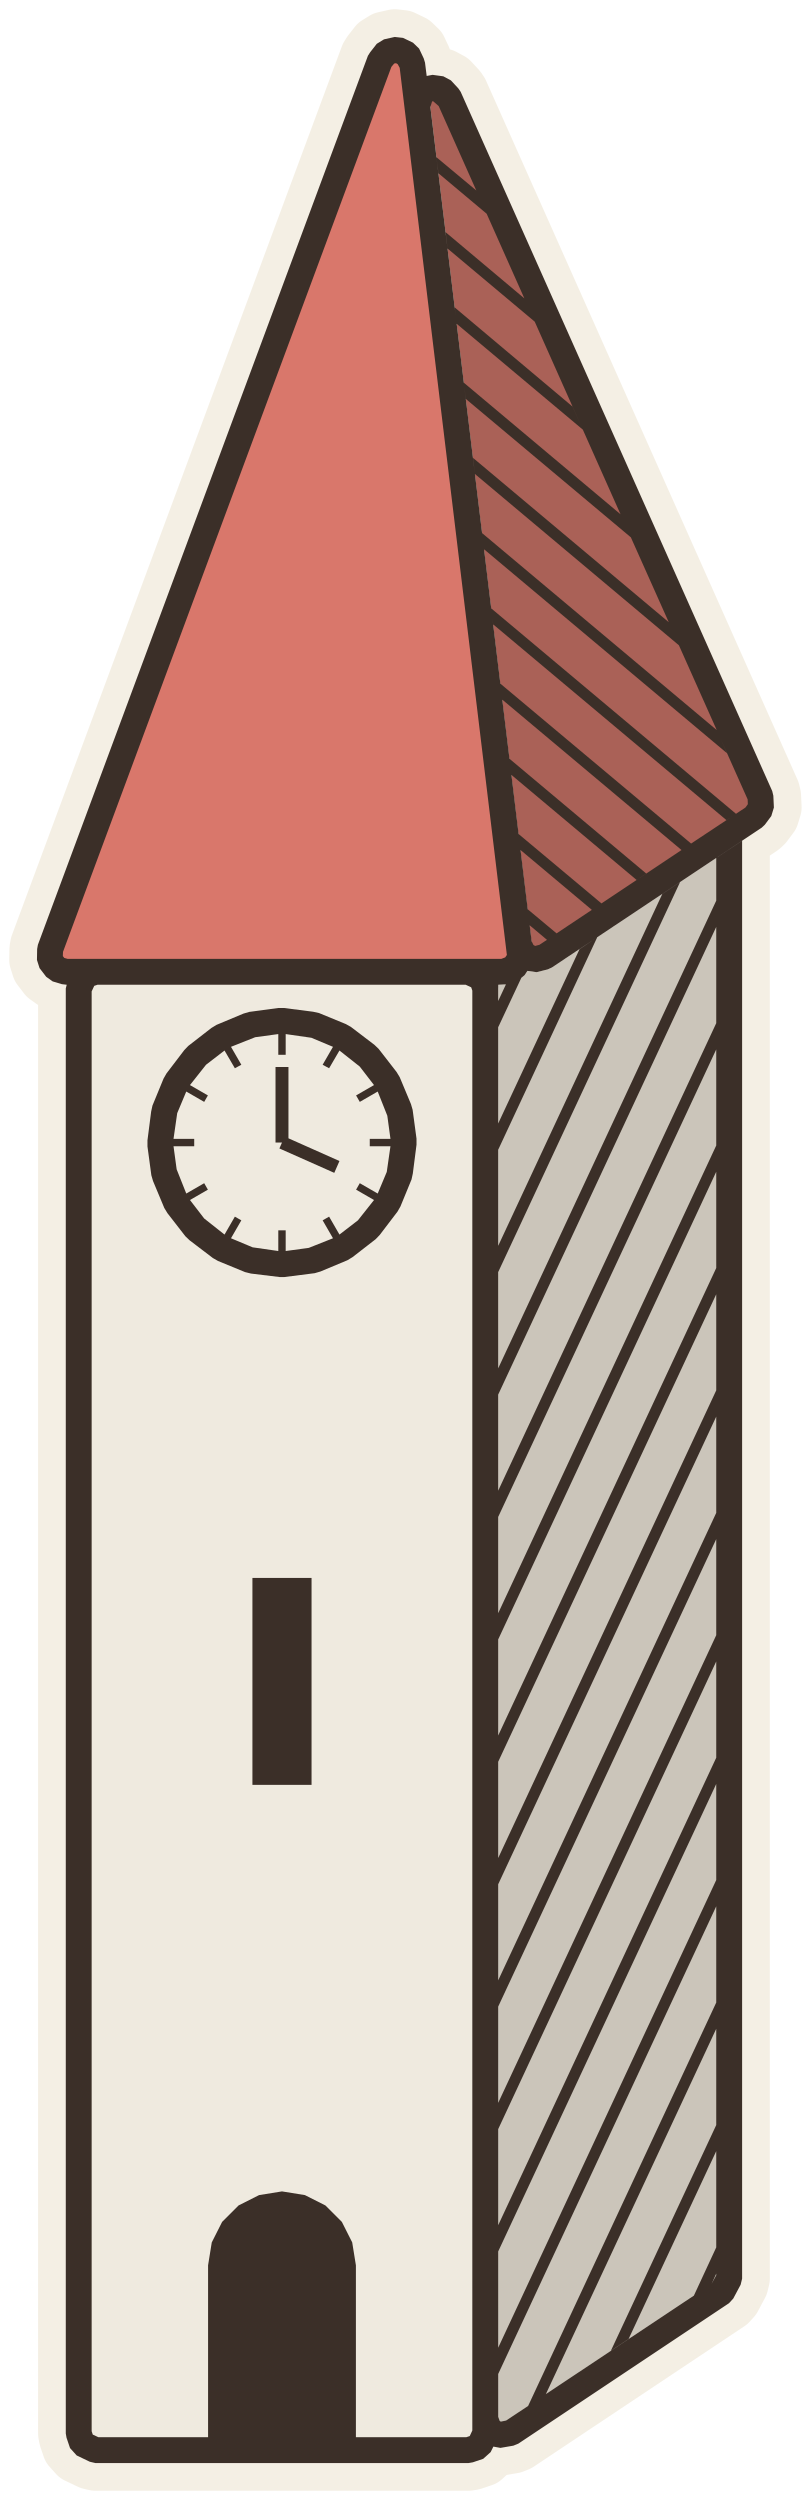
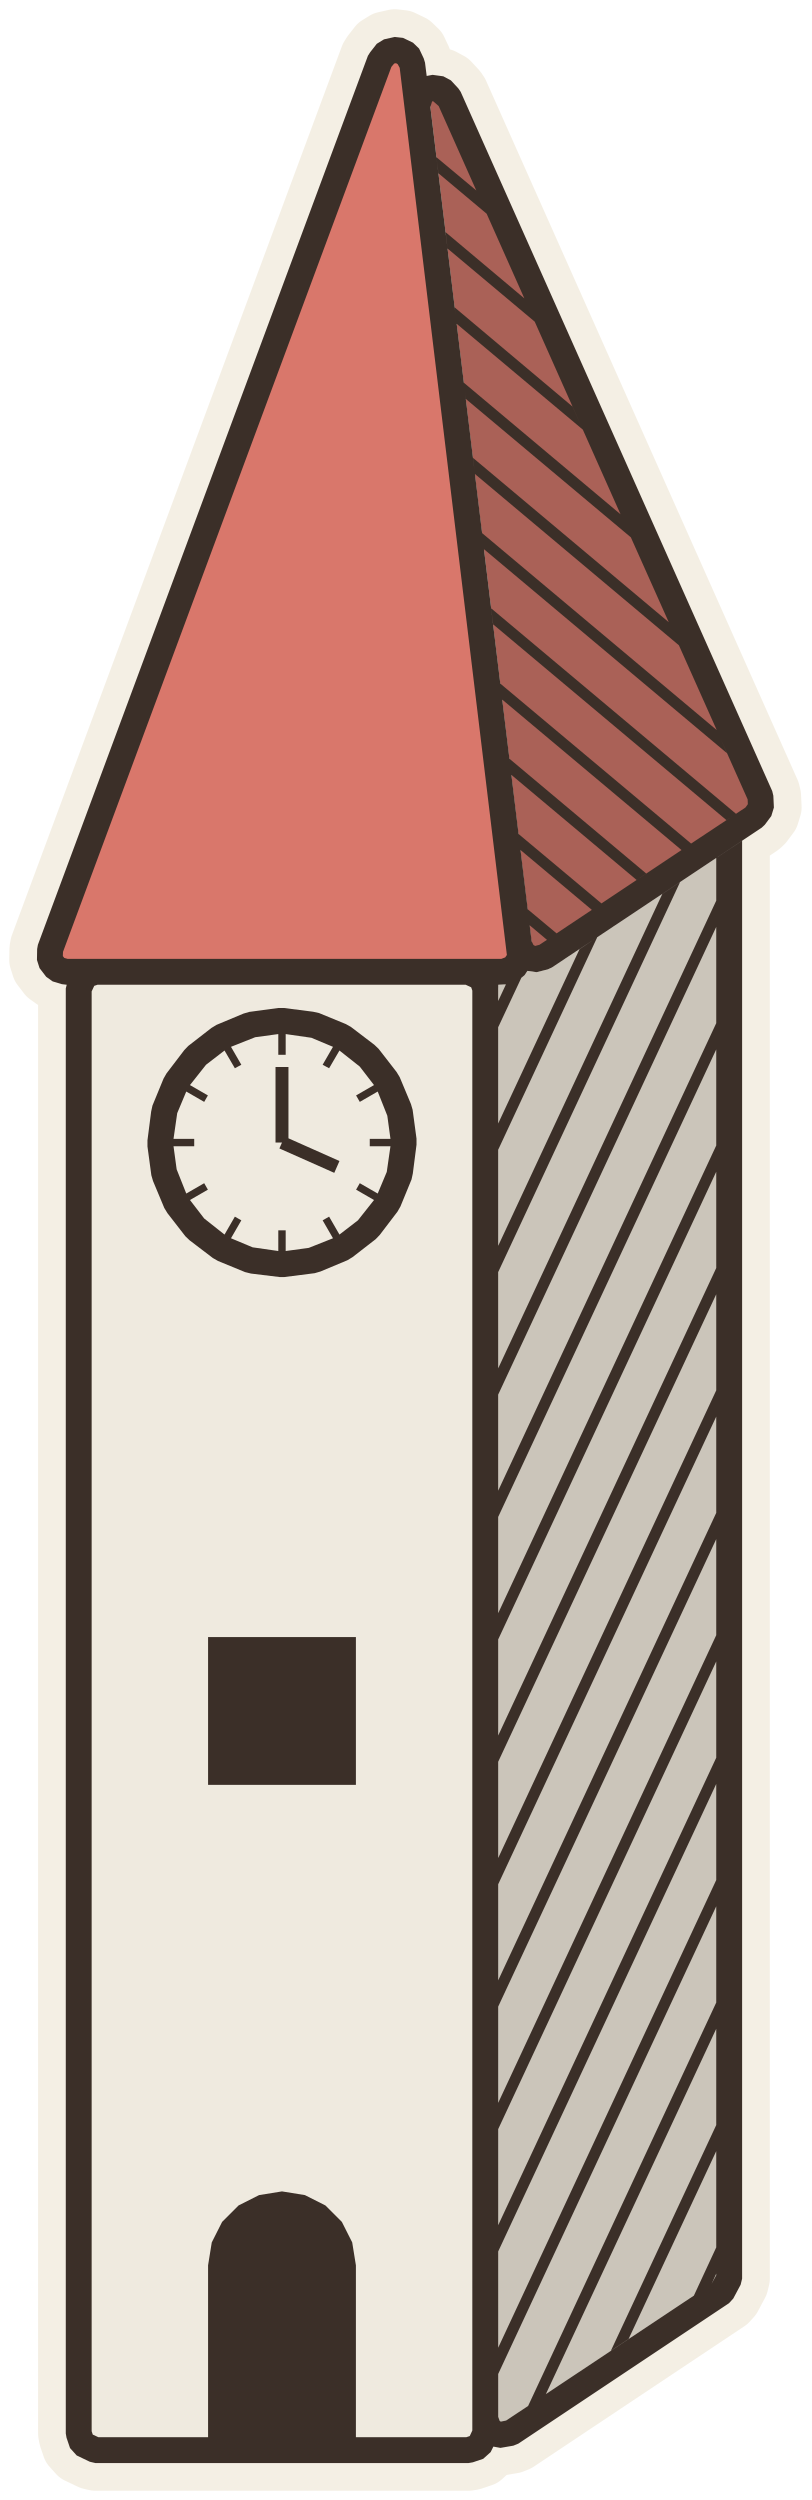
<svg xmlns="http://www.w3.org/2000/svg" viewBox="-15.26 -132.59 43.89 135.29" data-palette="wall:#EFEADF;roof:#D9776B;wood:#C9A97C;earth:#94744F;water:#8FB0B8;flag:#4A3B32;ink:#3B2F28;halo:#F4EFE4">
  <path data-role="sil" fill="#F4EFE4" stroke="#F4EFE4" stroke-width="3" stroke-linejoin="round" d="M10.33 0.66L10.89 0.47L11.29 0.11L11.44 -0.19L11.82 -0.12L12.52 -0.24L12.79 -0.35L24.19 -7.95L24.42 -8.2L24.82 -8.95L24.9 -9.28L24.9 -87.09L25.96 -87.8L26.13 -87.96L26.48 -88.43L26.62 -88.89L26.59 -89.53L26.53 -89.78L9.67 -127.62L9.54 -127.81L9.14 -128.24L8.73 -128.46L8.15 -128.54L7.83 -128.48L7.74 -129.2L7.67 -129.43L7.42 -129.96L7.09 -130.28L6.55 -130.54L6.1 -130.59L5.52 -130.46L5.13 -130.22L4.77 -129.76L4.65 -129.57L-13.21 -81.46L-13.25 -81.23L-13.26 -80.64L-13.12 -80.2L-12.76 -79.73L-12.41 -79.48L-11.91 -79.33L-11.65 -79.3L-11.7 -79.1L-11.7 -0.9L-11.66 -0.67L-11.47 -0.11L-11.11 0.29L-10.4 0.63L-10.1 0.7L10.1 0.7Z" />
  <path data-role="wall" fill="#EFEADF" d="M10.66 -0.19L11 -0.9L11 -79.1L10.93 -79.3L-10.9 -79.3L-11 -79.1L-11 -0.9L-10.81 -0.34L-10.1 0L10.1 0ZM0.21 -63.48L-0.21 -63.48L-1.77 -63.69L-2.08 -63.78L-3.54 -64.39L-3.82 -64.56L-5.07 -65.53L-5.29 -65.76L-6.25 -67.02L-6.41 -67.3L-7.01 -68.76L-7.08 -69.08L-7.28 -70.64L-7.28 -70.97L-7.07 -72.53L-6.98 -72.84L-6.37 -74.3L-6.2 -74.58L-5.23 -75.83L-5 -76.05L-3.74 -77.01L-3.46 -77.17L-2 -77.77L-1.68 -77.84L-0.12 -78.04L0.21 -78.04L1.77 -77.83L2.08 -77.74L3.54 -77.13L3.82 -76.96L5.07 -75.99L5.29 -75.76L6.25 -74.5L6.41 -74.22L7.01 -72.76L7.08 -72.44L7.28 -70.88L7.28 -70.55L7.07 -68.99L6.98 -68.68L6.37 -67.22L6.2 -66.94L5.23 -65.69L5 -65.47L3.74 -64.51L3.46 -64.35L2 -63.75L1.68 -63.67ZM1.59 -64.37L1.81 -64.43L3.19 -65L3.4 -65.12L4.57 -66.02L4.74 -66.19L5.64 -67.36L5.76 -67.57L6.33 -68.94L6.39 -69.17L6.58 -70.64L6.58 -70.88L6.39 -72.35L6.33 -72.58L5.76 -73.95L5.64 -74.16L4.74 -75.33L4.57 -75.5L3.4 -76.4L3.19 -76.52L1.81 -77.09L1.59 -77.15L0.12 -77.34L-0.12 -77.34L-1.59 -77.15L-1.81 -77.09L-3.19 -76.52L-3.4 -76.4L-4.57 -75.5L-4.74 -75.33L-5.64 -74.16L-5.76 -73.95L-6.33 -72.58L-6.39 -72.35L-6.58 -70.88L-6.58 -70.64L-6.39 -69.17L-6.33 -68.94L-5.76 -67.57L-5.64 -67.36L-4.74 -66.19L-4.57 -66.02L-3.4 -65.12L-3.19 -65L-1.81 -64.43L-1.59 -64.37L-0.12 -64.18L0.12 -64.18Z" />
  <path data-role="wall-shade" fill="#cbc5ba" d="M12.4 -0.93L23.8 -8.53L24.2 -9.28L24.2 -86.63L14.6 -80.23L14.38 -80.13L13.78 -79.98L13.28 -80.05L13.13 -79.82L12.77 -79.53L12.21 -79.34L11.98 -79.3L11.67 -79.3L11.7 -79.1L11.69 -0.81Z" />
  <path data-role="roof" fill="#D9776B" d="M12.54 -80.19L12.86 -80.69L12.88 -81.01L7.05 -129.12L6.79 -129.65L6.25 -129.91L5.68 -129.77L5.31 -129.32L-12.55 -81.21L-12.56 -80.62L-12.2 -80.15L-11.71 -80L11.98 -80Z" />
  <path data-role="roof-shade" fill="#aa6157" d="M14.22 -80.81L25.57 -88.38L25.93 -88.85L25.89 -89.49L9.04 -127.33L8.63 -127.77L8.04 -127.85L7.91 -127.78L13.58 -80.97L13.56 -80.69L13.62 -80.67Z" />
-   <path data-role="ink" fill="#3B2F28" d="M-11.6 -80.7L-11.78 -80.75L-11.86 -80.85L-11.85 -81.08L5.92 -128.97L6.07 -129.15L6.17 -129.17L6.26 -129.12L6.37 -128.92L12.17 -80.91L12.08 -80.78L11.87 -80.7ZM13.61 -81.45L13.51 -81.65L8.03 -126.8L8.12 -127.09L8.17 -127.12L8.48 -126.85L18.32 -104.76L9.84 -111.88L9.95 -111L18.88 -103.51L20.93 -98.92L10.34 -107.81L10.44 -106.94L21.48 -97.67L25.2 -89.33L25.21 -89.07L25.08 -88.89L22.14 -86.94L11.81 -95.6L11.92 -94.73L21.62 -86.59L14.86 -82.08L13.29 -83.39L13.4 -82.52L14.34 -81.73L13.93 -81.46L13.7 -81.4ZM10.53 -122.27L8.36 -124.08L8.47 -123.21L11.08 -121.02ZM13.13 -116.43L8.86 -120.02L8.96 -119.14L13.68 -115.18ZM15.72 -110.59L9.35 -115.95L9.45 -115.07L16.28 -109.34ZM23.53 -93.08L10.83 -103.74L10.93 -102.87L24.08 -91.83ZM24.57 -88.55L11.32 -99.67L11.43 -98.8L24.05 -88.21ZM19.71 -85.32L12.31 -91.53L12.41 -90.66L19.19 -84.97ZM17.29 -83.7L12.8 -87.46L12.91 -86.59L16.77 -83.35ZM10.24 -79.16L10.3 -78.98L10.3 -1.06L10.16 -0.76L9.98 -0.7L4 -0.7L4 -10L3.8 -11.24L3.24 -12.35L2.35 -13.24L1.24 -13.8L0 -14L-1.24 -13.8L-2.35 -13.24L-3.24 -12.35L-3.8 -11.24L-4 -10L-4 -0.7L-9.94 -0.7L-10.24 -0.84L-10.3 -1.02L-10.3 -78.94L-10.16 -79.24L-9.98 -79.3L9.94 -79.3ZM21.54 -84.85L20.58 -84.21L11.7 -65.17L11.7 -63.75ZM17.06 -81.87L16.1 -81.22L11.7 -71.79L11.7 -70.37ZM0.12 -63.48L1.77 -63.69L2.08 -63.78L3.54 -64.39L3.82 -64.56L5.07 -65.53L5.29 -65.76L6.25 -67.02L6.41 -67.3L7.01 -68.76L7.08 -69.08L7.28 -70.64L7.28 -70.97L7.07 -72.53L6.98 -72.84L6.37 -74.3L6.2 -74.58L5.23 -75.83L5 -76.05L3.74 -77.01L3.46 -77.17L2 -77.77L1.68 -77.84L0.12 -78.04L-0.21 -78.04L-1.77 -77.83L-2.08 -77.74L-3.54 -77.13L-3.82 -76.96L-5.07 -75.99L-5.29 -75.76L-6.25 -74.5L-6.41 -74.22L-7.01 -72.76L-7.08 -72.44L-7.28 -70.88L-7.28 -70.55L-7.07 -68.99L-6.98 -68.68L-6.37 -67.22L-6.2 -66.94L-5.23 -65.69L-5 -65.47L-3.74 -64.51L-3.46 -64.35L-2 -63.75L-1.68 -63.67L-0.12 -63.48ZM0.2 -64.89L0.2 -66.01L-0.2 -66.01L-0.2 -64.89L-1.59 -65.09L-2.76 -65.58L-2.2 -66.55L-2.55 -66.75L-3.11 -65.78L-4.21 -66.65L-4.98 -67.65L-4.01 -68.21L-4.21 -68.56L-5.18 -68L-5.7 -69.31L-5.87 -70.56L-4.75 -70.56L-4.75 -70.96L-5.87 -70.96L-5.67 -72.35L-5.18 -73.52L-4.21 -72.96L-4.01 -73.31L-4.98 -73.87L-4.11 -74.97L-3.11 -75.74L-2.55 -74.78L-2.2 -74.97L-2.76 -75.94L-1.45 -76.46L-0.2 -76.63L-0.2 -75.51L0.2 -75.51L0.2 -76.63L1.59 -76.43L2.76 -75.94L2.2 -74.97L2.55 -74.78L3.11 -75.74L4.21 -74.87L4.98 -73.87L4.01 -73.31L4.21 -72.96L5.18 -73.52L5.7 -72.21L5.87 -70.96L4.75 -70.96L4.75 -70.56L5.87 -70.56L5.67 -69.17L5.18 -68L4.21 -68.56L4.01 -68.21L4.98 -67.65L4.11 -66.55L3.11 -65.78L2.55 -66.75L2.2 -66.55L2.76 -65.58L1.45 -65.06ZM3.11 -69.76L0.35 -70.99L0.35 -74.85L-0.35 -74.85L-0.35 -70.76L0 -70.76L-0.14 -70.44L2.83 -69.12ZM1.6 -47.2L-1.6 -47.2L-1.6 -36L1.6 -36ZM23.5 -22.8L23.5 -17.59L17.8 -5.38L18.76 -6.02L23.5 -16.18L23.5 -10.97L22.29 -8.36L14.28 -3.03ZM23.5 -9.55L23.5 -9.46L23.25 -9ZM12.12 -79.32L11.7 -78.42L11.7 -77L12.95 -79.67L13.13 -79.82L13.28 -80.05L13.78 -79.98L14.38 -80.13L14.6 -80.23L25.96 -87.8L26.13 -87.96L26.48 -88.43L26.62 -88.89L26.59 -89.53L26.53 -89.78L9.67 -127.62L9.54 -127.81L9.14 -128.24L8.73 -128.46L8.15 -128.54L7.83 -128.48L7.74 -129.2L7.67 -129.43L7.42 -129.96L7.09 -130.28L6.55 -130.54L6.1 -130.59L5.52 -130.46L5.13 -130.22L4.77 -129.76L4.65 -129.57L-13.21 -81.46L-13.25 -81.23L-13.26 -80.64L-13.12 -80.2L-12.76 -79.73L-12.41 -79.48L-11.91 -79.33L-11.65 -79.3L-11.7 -79.1L-11.7 -0.9L-11.66 -0.67L-11.47 -0.11L-11.11 0.29L-10.4 0.63L-10.1 0.7L10.1 0.7L10.33 0.66L10.89 0.47L11.29 0.11L11.44 -0.19L11.82 -0.12L12.52 -0.24L12.79 -0.35L24.19 -7.95L24.42 -8.2L24.82 -8.95L24.9 -9.28L24.9 -87.09L23.5 -86.16L23.5 -83.85L11.7 -58.54L11.7 -57.12L23.5 -82.43L23.5 -77.22L11.7 -51.92L11.7 -50.5L23.5 -75.8L23.5 -70.6L11.7 -45.29L11.7 -43.87L23.5 -69.18L23.5 -63.97L11.7 -38.67L11.7 -37.25L23.5 -62.55L23.5 -57.35L11.7 -32.04L11.7 -30.62L23.5 -55.93L23.5 -50.72L11.7 -25.42L11.7 -24L23.5 -49.3L23.5 -44.1L11.7 -18.79L11.7 -17.37L23.5 -42.68L23.5 -37.47L11.7 -12.17L11.7 -10.75L23.5 -36.05L23.5 -30.85L11.7 -5.54L11.7 -4.12L23.5 -29.43L23.5 -24.22L13.32 -2.39L12.13 -1.6L11.84 -1.54L11.78 -1.58L11.7 -1.8L11.7 -79.3Z" />
+   <path data-role="ink" fill="#3B2F28" d="M-11.6 -80.7L-11.78 -80.75L-11.86 -80.85L-11.85 -81.08L5.92 -128.97L6.07 -129.15L6.17 -129.17L6.26 -129.12L6.37 -128.92L12.17 -80.91L12.08 -80.78L11.87 -80.7ZM10.53 -122.27L8.36 -124.08L8.47 -123.21L11.08 -121.02ZM13.13 -116.43L8.86 -120.02L8.96 -119.14L13.68 -115.18ZM15.72 -110.59L9.35 -115.95L9.45 -115.07L16.28 -109.34ZM24.57 -88.55L11.32 -99.67L11.43 -98.8L24.05 -88.21ZM19.71 -85.32L12.31 -91.53L12.41 -90.66L19.19 -84.97ZM17.29 -83.7L12.8 -87.46L12.91 -86.59L16.77 -83.35ZM10.24 -79.16L10.3 -78.98L10.3 -1.06L10.16 -0.76L9.98 -0.7L4 -0.7L4 -10L3.8 -11.24L3.24 -12.35L2.35 -13.24L1.24 -13.8L0 -14L-1.24 -13.8L-2.35 -13.24L-3.24 -12.35L-3.8 -11.24L-4 -10L-4 -0.7L-9.94 -0.7L-10.24 -0.84L-10.3 -1.02L-10.3 -78.94L-10.16 -79.24L-9.98 -79.3L9.94 -79.3ZM21.54 -84.85L20.58 -84.21L11.7 -65.17L11.7 -63.75ZM17.06 -81.87L16.1 -81.22L11.7 -71.79L11.7 -70.37ZM0.12 -63.48L1.77 -63.69L2.08 -63.78L3.54 -64.39L3.82 -64.56L5.07 -65.53L5.29 -65.76L6.25 -67.02L6.41 -67.3L7.01 -68.76L7.08 -69.08L7.28 -70.64L7.28 -70.97L7.07 -72.53L6.98 -72.84L6.37 -74.3L6.2 -74.58L5.23 -75.83L5 -76.05L3.74 -77.01L3.46 -77.17L2 -77.77L1.68 -77.84L0.12 -78.04L-0.21 -78.04L-1.77 -77.83L-2.08 -77.74L-3.54 -77.13L-3.82 -76.96L-5.07 -75.99L-5.29 -75.76L-6.25 -74.5L-6.41 -74.22L-7.01 -72.76L-7.08 -72.44L-7.28 -70.88L-7.28 -70.55L-7.07 -68.99L-6.98 -68.68L-6.37 -67.22L-6.2 -66.94L-5.23 -65.69L-5 -65.47L-3.74 -64.51L-3.46 -64.35L-2 -63.75L-1.68 -63.67L-0.12 -63.48ZM0.2 -64.89L0.2 -66.01L-0.2 -66.01L-0.2 -64.89L-1.59 -65.09L-2.76 -65.58L-2.2 -66.55L-2.55 -66.75L-3.11 -65.78L-4.21 -66.65L-4.98 -67.65L-4.01 -68.21L-4.21 -68.56L-5.18 -68L-5.7 -69.31L-5.87 -70.56L-4.75 -70.56L-4.75 -70.96L-5.87 -70.96L-5.67 -72.35L-5.18 -73.52L-4.21 -72.96L-4.01 -73.31L-4.98 -73.87L-4.11 -74.97L-3.11 -75.74L-2.55 -74.78L-2.2 -74.97L-2.76 -75.94L-1.45 -76.46L-0.2 -76.63L-0.2 -75.51L0.2 -75.51L0.2 -76.63L1.59 -76.43L2.76 -75.94L2.2 -74.97L2.55 -74.78L3.11 -75.74L4.21 -74.87L4.98 -73.87L4.01 -73.31L4.21 -72.96L5.18 -73.52L5.7 -72.21L5.87 -70.96L4.75 -70.96L4.75 -70.56L5.87 -70.56L5.67 -69.17L5.18 -68L4.21 -68.56L4.01 -68.21L4.98 -67.65L4.11 -66.55L3.11 -65.78L2.55 -66.75L2.2 -66.55L2.76 -65.58L1.45 -65.06ZM3.11 -69.76L0.35 -70.99L0.35 -74.85L-0.35 -74.85L-0.35 -70.76L0 -70.76L-0.14 -70.44L2.83 -69.12ZM4 -44L-4 -44L-4 -36L4 -36ZM23.5 -22.8L23.5 -17.59L17.8 -5.38L18.76 -6.02L23.5 -16.18L23.5 -10.97L22.29 -8.36L14.28 -3.03ZM23.5 -9.55L23.5 -9.46L23.25 -9ZM23.53 -93.08L10.83 -103.74L8.03 -126.8L8.12 -127.09L8.17 -127.12L8.48 -126.85L18.32 -104.76L9.84 -111.88L9.95 -111L18.88 -103.51L20.93 -98.92L10.34 -107.81L10.44 -106.94L21.48 -97.67L25.2 -89.33L25.21 -89.07L25.08 -88.89L22.14 -86.94L11.81 -95.6L11.92 -94.73L21.62 -86.59L14.86 -82.08L13.29 -83.39L13.4 -82.52L14.34 -81.73L13.93 -81.46L13.7 -81.4L13.61 -81.45L13.51 -81.65L10.93 -102.87L24.08 -91.83ZM12.12 -79.32L11.7 -78.42L11.7 -77L12.95 -79.67L13.13 -79.82L13.28 -80.05L13.78 -79.98L14.38 -80.13L14.6 -80.23L25.96 -87.8L26.13 -87.96L26.48 -88.43L26.62 -88.89L26.59 -89.53L26.53 -89.78L9.67 -127.62L9.54 -127.81L9.14 -128.24L8.73 -128.46L8.15 -128.54L7.83 -128.48L7.74 -129.2L7.67 -129.43L7.42 -129.96L7.09 -130.28L6.55 -130.54L6.1 -130.59L5.52 -130.46L5.13 -130.22L4.77 -129.76L4.65 -129.57L-13.21 -81.46L-13.25 -81.23L-13.26 -80.64L-13.12 -80.2L-12.76 -79.73L-12.41 -79.48L-11.91 -79.33L-11.65 -79.3L-11.7 -79.1L-11.7 -0.9L-11.66 -0.67L-11.47 -0.11L-11.11 0.29L-10.4 0.63L-10.1 0.7L10.1 0.7L10.33 0.66L10.89 0.47L11.29 0.11L11.44 -0.19L11.82 -0.12L12.52 -0.24L12.79 -0.35L24.19 -7.95L24.42 -8.2L24.82 -8.95L24.9 -9.28L24.9 -87.09L23.5 -86.16L23.5 -83.85L11.7 -58.54L11.7 -57.12L23.5 -82.43L23.5 -77.22L11.7 -51.92L11.7 -50.5L23.5 -75.8L23.5 -70.6L11.7 -45.29L11.7 -43.87L23.5 -69.18L23.5 -63.97L11.7 -38.67L11.7 -37.25L23.5 -62.55L23.5 -57.35L11.7 -32.04L11.7 -30.62L23.5 -55.93L23.5 -50.72L11.7 -25.42L11.7 -24L23.5 -49.3L23.5 -44.1L11.7 -18.79L11.7 -17.37L23.5 -42.68L23.5 -37.47L11.7 -12.17L11.7 -10.75L23.5 -36.05L23.5 -30.85L11.7 -5.54L11.7 -4.12L23.5 -29.43L23.5 -24.22L13.32 -2.39L12.13 -1.6L11.84 -1.54L11.78 -1.58L11.7 -1.8L11.7 -79.3Z" />
</svg>
